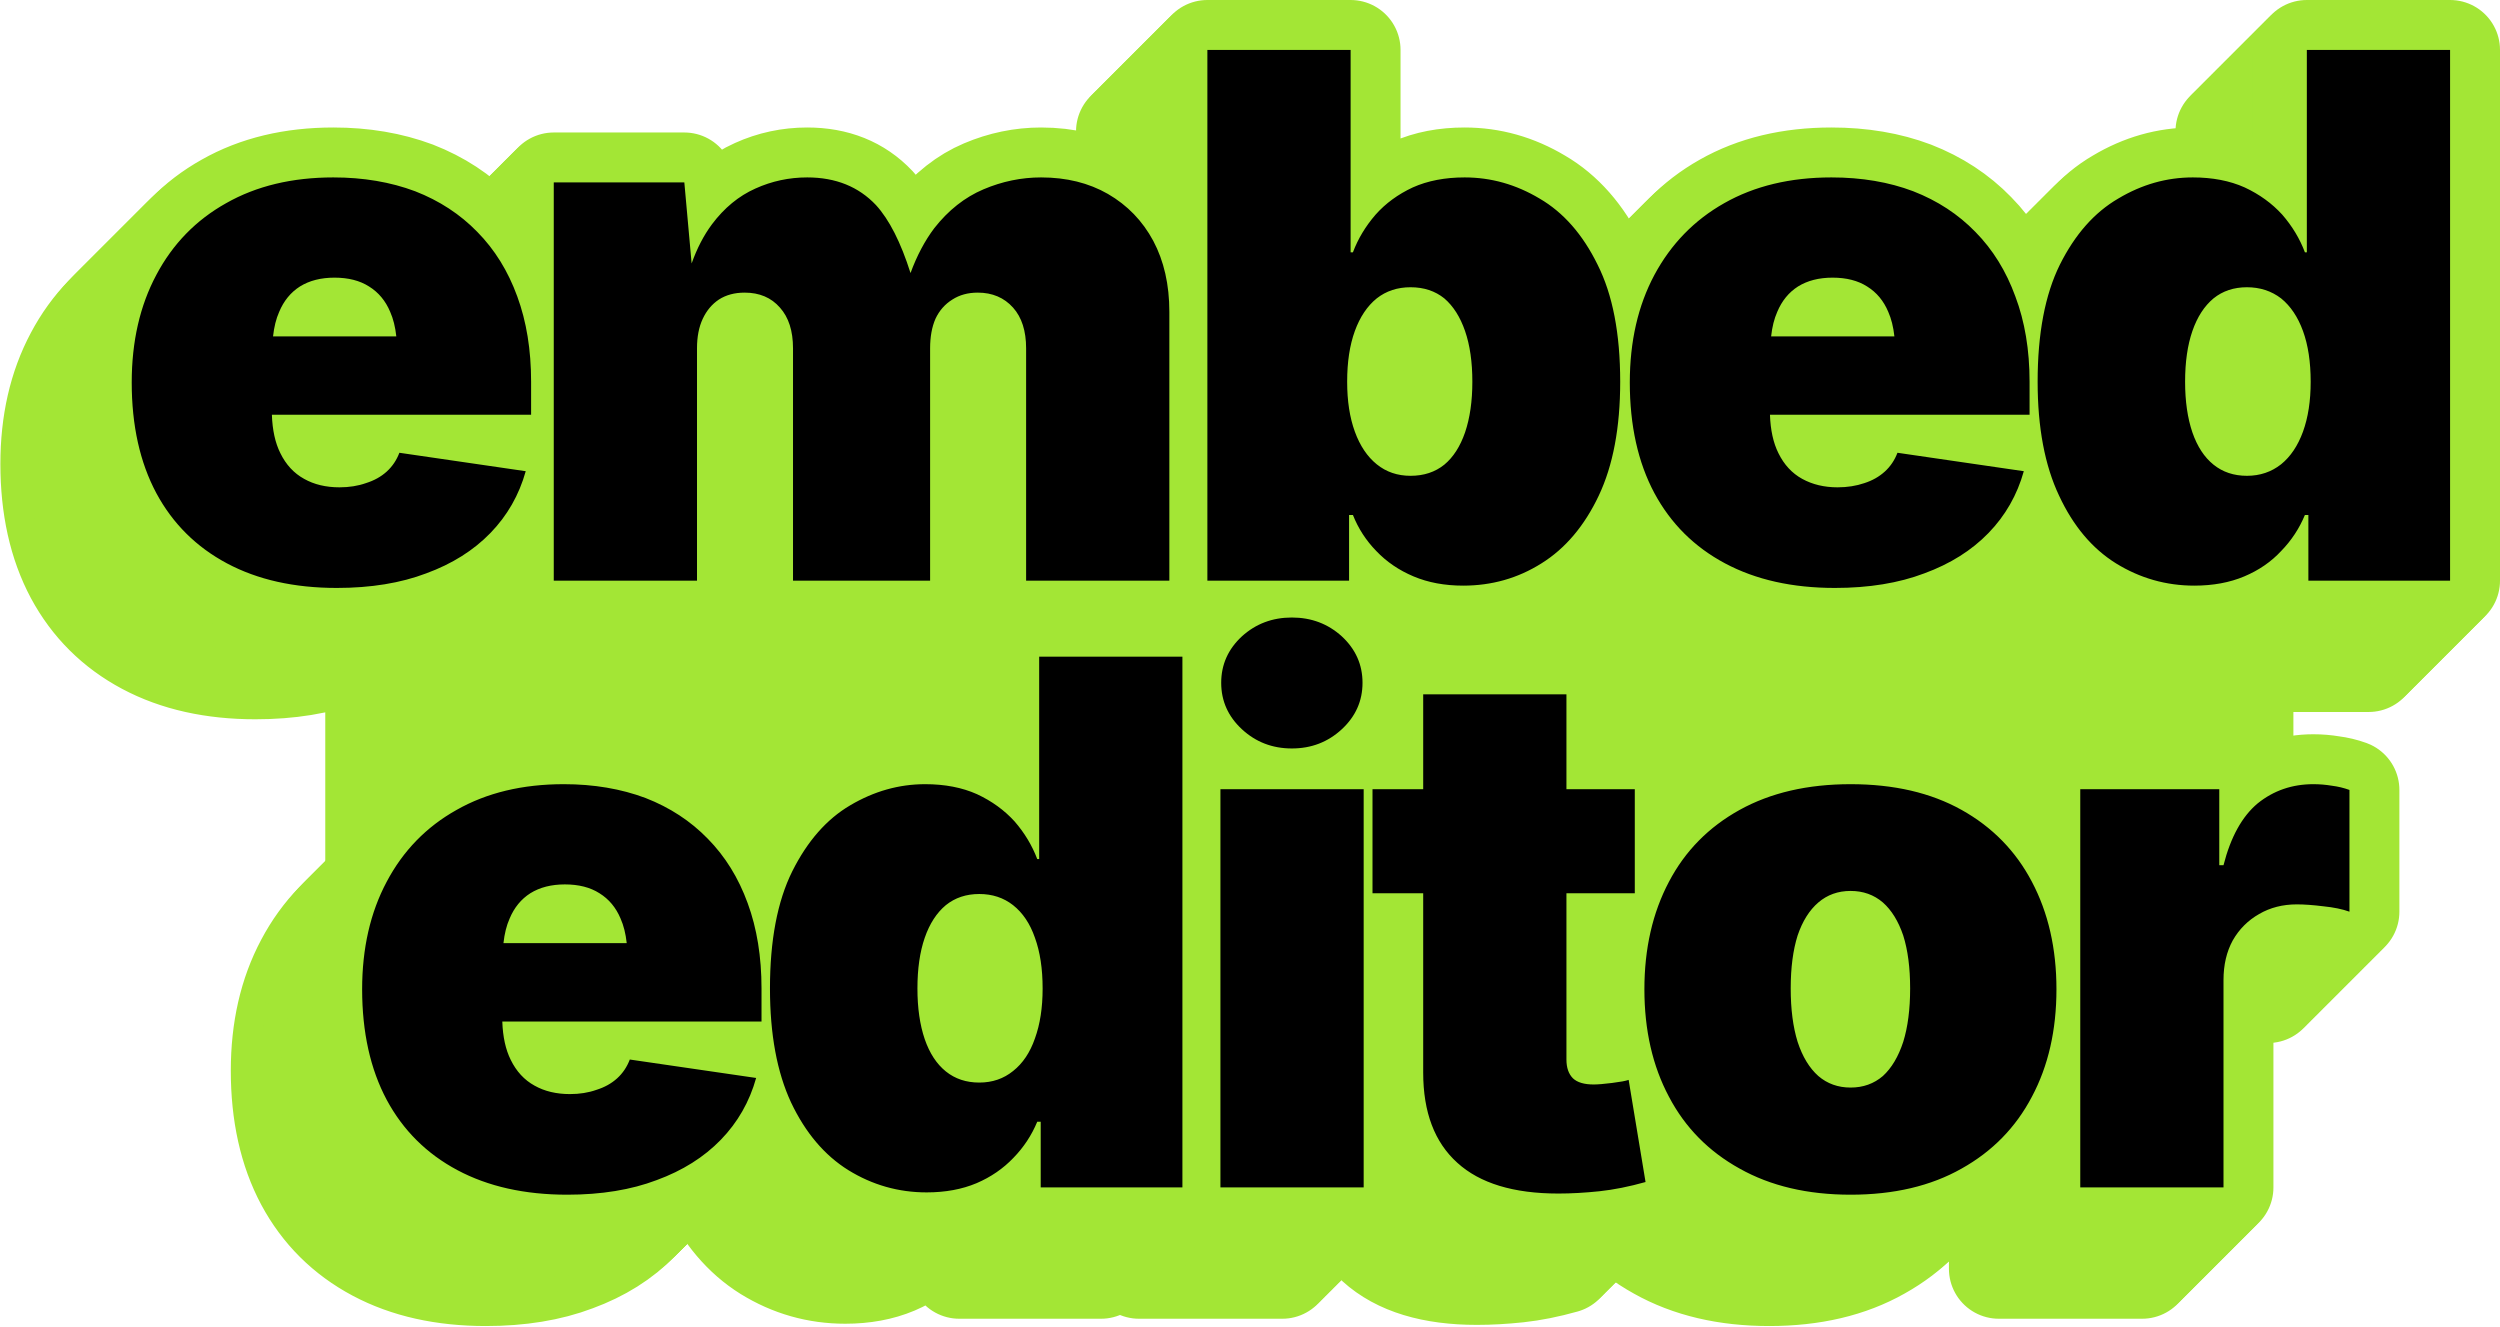
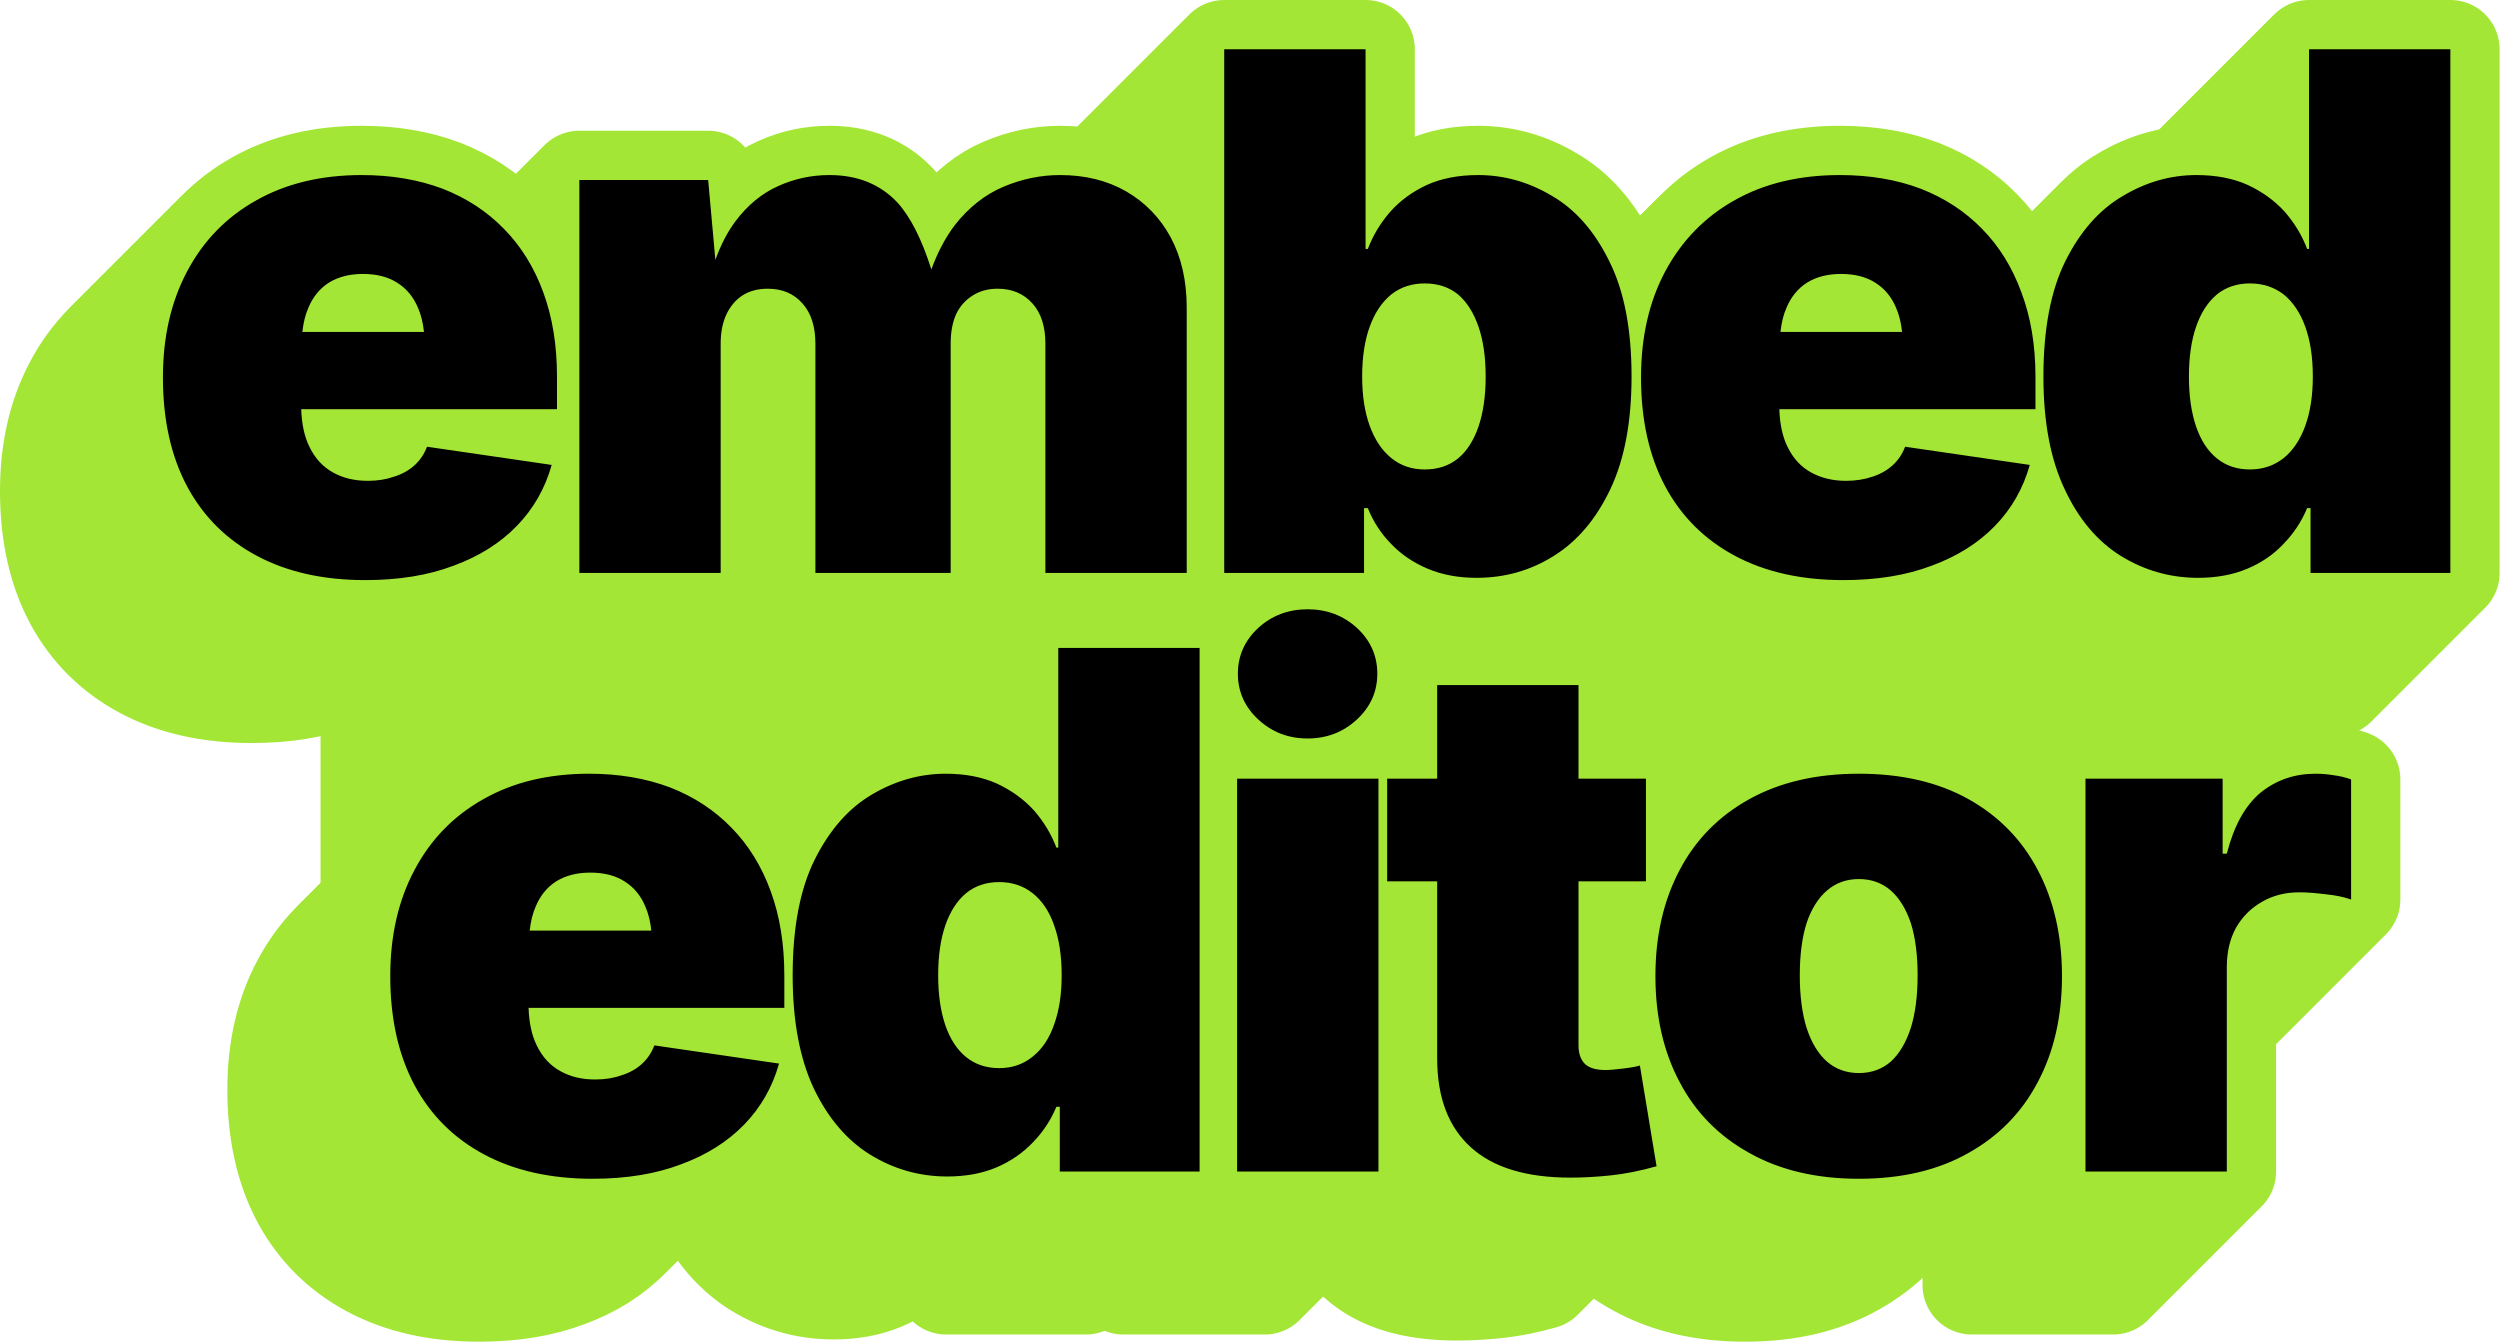
- <svg xmlns="http://www.w3.org/2000/svg" viewBox="-28.5 -151.2 651 345.3" width="651" height="345.3">
+ <svg xmlns="http://www.w3.org/2000/svg" viewBox="-37.2 -151.2 659.8 354.1" width="659.8" height="354.1">
  <defs>
    <path id="ink" d="M59.2 1.9L59.2 1.9Q42.6 1.9 30.6-4.5Q18.6-10.9 12.2-22.8Q5.8-34.8 5.8-51.6L5.8-51.6Q5.8-67.6 12.2-79.6Q18.6-91.7 30.4-98.3Q42.2-105.0 58.3-105.0L58.3-105.0Q70.0-105.0 79.6-101.4Q89.1-97.7 95.8-90.8Q102.6-83.9 106.2-74.0Q109.8-64.2 109.8-51.8L109.8-51.8L109.8-43.2L42.3-43.2Q42.5-37.2 44.5-33.2L44.5-33.2Q46.7-28.7 50.7-26.5Q54.6-24.3 59.9-24.3L59.9-24.3Q63.7-24.3 66.8-25.4Q70.0-26.4 72.2-28.4Q74.4-30.4 75.5-33.3L75.5-33.3L108.4-28.5Q105.8-19.2 99.2-12.4Q92.6-5.6 82.5-1.9Q72.5 1.9 59.2 1.9ZM42.6-63.6L42.6-63.6L74.7-63.6Q74.3-67.3 73.1-70.0L73.1-70.0Q71.3-74.3 67.6-76.6Q64.0-78.9 58.6-78.9Q53.3-78.9 49.6-76.6Q46.0-74.3 44.2-70.0L44.2-70.0Q43.0-67.3 42.6-63.6ZM153.0 0L115.7 0L115.7-103.7L149.7-103.7L151.6-82.6Q153.7-88.5 156.9-92.8L156.9-92.8Q161.7-99.2 168.2-102.1Q174.6-105.0 181.7-105.0L181.7-105.0Q192.8-105.0 199.6-97.8L199.6-97.8Q204.8-92.1 208.6-80.1L208.6-80.1Q211.1-86.9 214.8-91.8L214.8-91.8Q220.3-98.8 227.6-101.9Q234.9-105.0 242.6-105.0L242.6-105.0Q252.5-105.0 260.0-100.7Q267.6-96.3 271.8-88.5Q276-80.6 276-70.0L276-70.0L276 0L238.7 0L238.7-60.5Q238.7-67.3 235.3-71.1Q231.8-75.0 226.1-75.0L226.1-75.0Q222.3-75.0 219.5-73.2Q216.6-71.4 215.1-68.2Q213.7-65.0 213.7-60.5L213.7-60.5L213.7 0L178.0 0L178.0-60.5Q178.0-67.3 174.6-71.1Q171.2-75.0 165.4-75.0L165.4-75.0Q161.5-75.0 158.7-73.2Q156.0-71.4 154.5-68.2Q153.0-65.0 153.0-60.5L153.0-60.5L153.0 0ZM352.5 1.3L352.5 1.3Q345.3 1.3 339.6-1.1Q333.9-3.5 329.9-7.7Q325.9-11.8 323.8-17.1L323.8-17.1L322.8-17.1L322.8 0L285.9 0L285.9-138.2L323.2-138.2L323.2-85.5L323.8-85.5Q325.8-90.8 329.7-95.3Q333.6-99.7 339.4-102.4Q345.2-105.0 352.9-105.0L352.9-105.0Q363.2-105.0 372.4-99.5Q381.7-94.1 387.5-82.3Q393.4-70.6 393.4-51.8L393.4-51.8Q393.4-33.9 387.8-22.1Q382.2-10.3 372.9-4.5Q363.7 1.3 352.5 1.3ZM338.8-27.3L338.8-27.3Q344.0-27.3 347.6-30.2Q351.1-33.1 353.0-38.6Q354.9-44.2 354.9-51.8L354.9-51.8Q354.9-59.5 353.0-65.0Q351.1-70.5 347.6-73.5Q344.0-76.4 338.8-76.4L338.8-76.4Q333.7-76.4 330.0-73.5Q326.3-70.5 324.3-65.0Q322.3-59.5 322.3-51.8L322.3-51.8Q322.3-44.3 324.3-38.8Q326.3-33.3 330.0-30.3Q333.7-27.3 338.8-27.3ZM449.3 1.9L449.3 1.9Q432.7 1.9 420.7-4.5Q408.7-10.9 402.3-22.8Q395.9-34.8 395.9-51.6L395.9-51.6Q395.9-67.6 402.3-79.6Q408.8-91.7 420.5-98.3Q432.3-105.0 448.4-105.0L448.4-105.0Q460.2-105.0 469.7-101.4Q479.2-97.7 485.9-90.8Q492.7-83.9 496.3-74.0Q500.0-64.2 500.0-51.8L500.0-51.8L500.0-43.2L432.4-43.2Q432.6-37.2 434.6-33.2L434.6-33.2Q436.8-28.7 440.8-26.5Q444.8-24.3 450.0-24.3L450.0-24.3Q453.8-24.3 457.0-25.4Q460.1-26.4 462.3-28.4Q464.5-30.4 465.6-33.3L465.6-33.3L498.5-28.5Q495.9-19.2 489.3-12.4Q482.7-5.6 472.6-1.9Q462.6 1.9 449.3 1.9ZM432.7-63.6L432.7-63.6L464.8-63.6Q464.4-67.3 463.2-70.0L463.2-70.0Q461.4-74.3 457.7-76.6Q454.1-78.9 448.7-78.9Q443.4-78.9 439.7-76.6Q436.1-74.3 434.3-70.0L434.3-70.0Q433.1-67.3 432.7-63.6ZM542.9 1.3L542.9 1.3Q531.9 1.3 522.5-4.5Q513.2-10.3 507.7-22.1Q502.1-33.9 502.1-51.8L502.1-51.8Q502.1-70.6 507.9-82.3Q513.8-94.1 523.1-99.5Q532.3-105.0 542.5-105.0L542.5-105.0Q550.2-105.0 556.0-102.4Q561.8-99.7 565.8-95.3Q569.7-90.8 571.7-85.5L571.7-85.5L572.2-85.5L572.2-138.2L609.5-138.2L609.5 0L572.6 0L572.6-17.1L571.7-17.1Q569.5-11.8 565.5-7.7Q561.6-3.5 555.9-1.1Q550.2 1.3 542.9 1.3ZM556.6-27.3L556.6-27.3Q561.7-27.3 565.5-30.3Q569.2-33.3 571.2-38.8Q573.2-44.3 573.2-51.8L573.2-51.8Q573.2-59.5 571.2-65.0Q569.2-70.5 565.5-73.5Q561.7-76.4 556.6-76.4L556.6-76.4Q551.5-76.4 547.9-73.5Q544.3-70.5 542.4-65.0Q540.5-59.5 540.5-51.8L540.5-51.8Q540.5-44.2 542.4-38.6Q544.3-33.1 547.9-30.2Q551.5-27.3 556.6-27.3ZM119.2 159.9L119.2 159.9Q102.6 159.9 90.6 153.5Q78.6 147.1 72.2 135.2Q65.8 123.2 65.8 106.4L65.8 106.4Q65.8 90.4 72.2 78.4Q78.6 66.3 90.4 59.7Q102.2 53.0 118.3 53.0L118.3 53.0Q130.0 53.0 139.6 56.6Q149.1 60.3 155.8 67.2Q162.6 74.1 166.2 84.0Q169.8 93.8 169.8 106.2L169.8 106.2L169.8 114.8L102.3 114.8Q102.5 120.8 104.5 124.8L104.5 124.8Q106.7 129.3 110.7 131.5Q114.6 133.7 119.9 133.7L119.9 133.7Q123.7 133.7 126.8 132.6Q130.0 131.6 132.2 129.6Q134.4 127.6 135.5 124.7L135.5 124.7L168.4 129.5Q165.8 138.8 159.2 145.6Q152.6 152.4 142.5 156.1Q132.5 159.9 119.2 159.9ZM102.6 94.4L102.6 94.4L134.7 94.4Q134.3 90.7 133.1 88.0L133.1 88.0Q131.3 83.7 127.6 81.4Q124.0 79.1 118.6 79.1Q113.3 79.1 109.6 81.4Q106.0 83.7 104.2 88.0L104.2 88.0Q103.0 90.7 102.6 94.4ZM212.8 159.3L212.8 159.3Q201.8 159.3 192.4 153.5Q183.1 147.7 177.5 135.9Q172.0 124.1 172.0 106.2L172.0 106.2Q172.0 87.4 177.8 75.7Q183.7 63.9 192.9 58.5Q202.2 53.0 212.4 53.0L212.4 53.0Q220.1 53.0 225.9 55.6Q231.7 58.3 235.7 62.7Q239.6 67.2 241.6 72.5L241.6 72.5L242.1 72.5L242.1 19.8L279.4 19.8L279.4 158L242.5 158L242.5 140.9L241.6 140.9Q239.4 146.2 235.4 150.3Q231.4 154.5 225.8 156.9Q220.1 159.3 212.8 159.3ZM226.5 130.7L226.5 130.7Q231.6 130.7 235.3 127.7Q239.1 124.7 241.0 119.2Q243.0 113.7 243.0 106.2L243.0 106.2Q243.0 98.5 241.0 93.0Q239.1 87.5 235.3 84.5Q231.6 81.6 226.5 81.6L226.5 81.6Q221.4 81.6 217.8 84.5Q214.2 87.5 212.3 93.0Q210.4 98.5 210.4 106.2L210.4 106.2Q210.4 113.8 212.3 119.4Q214.2 124.9 217.8 127.8Q221.4 130.7 226.5 130.7ZM326.6 158L289.3 158L289.3 54.3L326.6 54.3L326.6 158ZM307.9 43.7L307.9 43.7Q300.3 43.7 294.9 38.7Q289.5 33.7 289.5 26.6L289.5 26.6Q289.5 19.5 294.9 14.5Q300.3 9.6 307.9 9.6L307.9 9.6Q315.5 9.6 320.9 14.5Q326.3 19.5 326.3 26.6L326.3 26.6Q326.3 33.7 320.9 38.7Q315.5 43.7 307.9 43.7ZM379.4 54.3L397.2 54.3L397.2 81.4L379.4 81.4L379.4 124.7Q379.4 127.9 381.1 129.6Q382.8 131.2 386.5 131.2L386.5 131.2Q388.1 131.2 391.3 130.8Q394.5 130.4 395.6 130.0L395.6 130.0L400.0 156.6Q393.6 158.4 388.0 159.0Q382.3 159.6 377.3 159.6L377.3 159.6Q359.8 159.6 351.0 151.6Q342.1 143.6 342.1 128.1L342.1 128.1L342.1 81.4L328.9 81.4L328.9 54.3L342.1 54.3L342.1 29.6L379.4 29.6L379.4 54.3ZM453.4 159.9L453.4 159.9Q436.6 159.9 424.5 153.1Q412.4 146.4 406.1 134.4Q399.7 122.4 399.7 106.4L399.7 106.4Q399.7 90.5 406.1 78.4Q412.4 66.4 424.5 59.7Q436.6 53.0 453.4 53.0L453.4 53.0Q470.3 53.0 482.3 59.7Q494.3 66.4 500.6 78.4Q507.0 90.5 507.0 106.4L507.0 106.4Q507.0 122.4 500.6 134.4Q494.3 146.4 482.3 153.1Q470.3 159.9 453.4 159.9ZM453.4 132.0L453.4 132.0Q458.3 132.0 461.8 129.0Q465.2 125.9 467.1 120.1Q468.9 114.3 468.9 106.2L468.9 106.2Q468.9 98.1 467.1 92.4Q465.2 86.8 461.8 83.8Q458.3 80.8 453.4 80.8L453.4 80.8Q448.5 80.8 445.0 83.8Q441.5 86.8 439.6 92.4Q437.8 98.1 437.8 106.2L437.8 106.2Q437.8 114.3 439.6 120.1Q441.5 125.9 445.0 129.0Q448.5 132.0 453.4 132.0ZM550.5 158L513.2 158L513.2 54.3L549.4 54.3L549.4 74.1L550.5 74.1Q553.3 63.1 559.4 58.0Q565.6 53.0 573.9 53.0L573.9 53.0Q576.3 53.0 578.7 53.4Q581.1 53.7 583.3 54.5L583.3 54.5L583.3 86.2Q580.5 85.2 576.5 84.8Q572.5 84.3 569.6 84.3L569.6 84.3Q564.1 84.3 559.8 86.8Q555.4 89.3 552.9 93.7Q550.5 98.1 550.5 104.0L550.5 104.0L550.5 158ZM90.4-30.4L555.7-30.4L555.7 63L90.4 63Z" fill="#A3E635" stroke="#A3E635" stroke-width="26" stroke-linejoin="round" />
  </defs>
-   <use href="#ink" transform="translate(-21.2 21.2)" />
-   <use href="#ink" transform="translate(-20.2 20.2)" />
-   <use href="#ink" transform="translate(-19.1 19.1)" />
+   <use href="#ink" transform="translate(-30 30)" />
+   <use href="#ink" transform="translate(-28.5 28.5)" />
+   <use href="#ink" transform="translate(-27 27)" />
+   <use href="#ink" transform="translate(-25.5 25.5)" />
+   <use href="#ink" transform="translate(-24 24)" />
+   <use href="#ink" transform="translate(-22.5 22.5)" />
+   <use href="#ink" transform="translate(-21 21)" />
+   <use href="#ink" transform="translate(-19.5 19.5)" />
  <use href="#ink" transform="translate(-18 18)" />
-   <use href="#ink" transform="translate(-17 17)" />
-   <use href="#ink" transform="translate(-15.9 15.9)" />
-   <use href="#ink" transform="translate(-14.8 14.8)" />
-   <use href="#ink" transform="translate(-13.8 13.8)" />
-   <use href="#ink" transform="translate(-12.7 12.7)" />
-   <use href="#ink" transform="translate(-11.7 11.7)" />
-   <use href="#ink" transform="translate(-10.6 10.6)" />
-   <use href="#ink" transform="translate(-9.5 9.5)" />
-   <use href="#ink" transform="translate(-8.5 8.5)" />
-   <use href="#ink" transform="translate(-7.4 7.4)" />
-   <use href="#ink" transform="translate(-6.4 6.4)" />
-   <use href="#ink" transform="translate(-5.3 5.3)" />
-   <use href="#ink" transform="translate(-4.2 4.2)" />
-   <use href="#ink" transform="translate(-3.2 3.2)" />
-   <use href="#ink" transform="translate(-2.1 2.1)" />
-   <use href="#ink" transform="translate(-1.1 1.1)" />
+   <use href="#ink" transform="translate(-16.5 16.5)" />
+   <use href="#ink" transform="translate(-15 15)" />
+   <use href="#ink" transform="translate(-13.5 13.5)" />
+   <use href="#ink" transform="translate(-12 12)" />
+   <use href="#ink" transform="translate(-10.5 10.5)" />
+   <use href="#ink" transform="translate(-9 9)" />
+   <use href="#ink" transform="translate(-7.5 7.5)" />
+   <use href="#ink" transform="translate(-6 6)" />
+   <use href="#ink" transform="translate(-4.5 4.5)" />
+   <use href="#ink" transform="translate(-3 3)" />
+   <use href="#ink" transform="translate(-1.5 1.5)" />
  <use href="#ink" />
  <path d="M59.2 1.9L59.2 1.9Q42.6 1.9 30.6-4.5Q18.6-10.9 12.2-22.8Q5.8-34.8 5.8-51.6L5.8-51.6Q5.8-67.6 12.2-79.6Q18.6-91.7 30.4-98.3Q42.2-105.0 58.3-105.0L58.3-105.0Q70.0-105.0 79.6-101.4Q89.1-97.7 95.8-90.8Q102.6-83.9 106.2-74.0Q109.8-64.2 109.8-51.8L109.8-51.8L109.8-43.2L42.3-43.2Q42.5-37.2 44.5-33.2L44.5-33.2Q46.7-28.7 50.7-26.5Q54.6-24.3 59.9-24.3L59.9-24.3Q63.7-24.3 66.8-25.4Q70.0-26.4 72.2-28.4Q74.4-30.4 75.5-33.3L75.5-33.3L108.4-28.5Q105.8-19.2 99.2-12.4Q92.6-5.6 82.5-1.9Q72.5 1.9 59.2 1.9ZM42.6-63.6L42.6-63.6L74.7-63.6Q74.3-67.3 73.1-70.0L73.1-70.0Q71.3-74.3 67.6-76.6Q64.0-78.9 58.6-78.9Q53.3-78.9 49.6-76.6Q46.0-74.3 44.2-70.0L44.2-70.0Q43.0-67.3 42.6-63.6ZM153.0 0L115.7 0L115.7-103.7L149.7-103.7L151.6-82.6Q153.7-88.5 156.9-92.8L156.9-92.8Q161.7-99.2 168.2-102.1Q174.6-105.0 181.7-105.0L181.7-105.0Q192.8-105.0 199.6-97.8L199.6-97.8Q204.8-92.1 208.6-80.1L208.6-80.1Q211.1-86.9 214.8-91.8L214.8-91.8Q220.3-98.8 227.6-101.9Q234.9-105.0 242.6-105.0L242.6-105.0Q252.5-105.0 260.0-100.7Q267.6-96.3 271.8-88.5Q276-80.6 276-70.0L276-70.0L276 0L238.7 0L238.7-60.5Q238.7-67.3 235.3-71.1Q231.8-75.0 226.1-75.0L226.1-75.0Q222.3-75.0 219.5-73.2Q216.6-71.4 215.1-68.2Q213.7-65.0 213.7-60.5L213.7-60.5L213.7 0L178.0 0L178.0-60.5Q178.0-67.3 174.6-71.1Q171.2-75.0 165.4-75.0L165.4-75.0Q161.5-75.0 158.7-73.2Q156.0-71.4 154.5-68.2Q153.0-65.0 153.0-60.5L153.0-60.5L153.0 0ZM352.5 1.3L352.5 1.3Q345.3 1.3 339.6-1.1Q333.9-3.5 329.9-7.7Q325.9-11.8 323.8-17.1L323.8-17.1L322.8-17.1L322.8 0L285.9 0L285.9-138.2L323.2-138.2L323.2-85.5L323.8-85.5Q325.8-90.8 329.7-95.3Q333.6-99.7 339.4-102.4Q345.2-105.0 352.9-105.0L352.9-105.0Q363.2-105.0 372.4-99.5Q381.7-94.1 387.5-82.3Q393.4-70.6 393.4-51.8L393.4-51.8Q393.4-33.9 387.8-22.1Q382.2-10.3 372.9-4.5Q363.7 1.3 352.5 1.3ZM338.8-27.3L338.8-27.3Q344.0-27.3 347.6-30.2Q351.1-33.1 353.0-38.6Q354.9-44.2 354.9-51.8L354.9-51.8Q354.9-59.5 353.0-65.0Q351.1-70.5 347.6-73.5Q344.0-76.4 338.8-76.4L338.8-76.4Q333.7-76.4 330.0-73.5Q326.3-70.5 324.3-65.0Q322.3-59.5 322.3-51.8L322.3-51.8Q322.3-44.3 324.3-38.8Q326.3-33.3 330.0-30.3Q333.7-27.3 338.8-27.3ZM449.3 1.9L449.3 1.9Q432.7 1.9 420.7-4.5Q408.7-10.9 402.3-22.8Q395.9-34.8 395.9-51.6L395.9-51.6Q395.9-67.6 402.3-79.6Q408.8-91.7 420.5-98.3Q432.3-105.0 448.4-105.0L448.4-105.0Q460.2-105.0 469.7-101.4Q479.2-97.7 485.9-90.8Q492.7-83.9 496.3-74.0Q500.0-64.2 500.0-51.8L500.0-51.8L500.0-43.2L432.4-43.2Q432.6-37.2 434.6-33.2L434.6-33.2Q436.8-28.7 440.8-26.5Q444.8-24.3 450.0-24.3L450.0-24.3Q453.8-24.3 457.0-25.4Q460.1-26.4 462.3-28.4Q464.5-30.4 465.6-33.3L465.6-33.3L498.5-28.5Q495.9-19.2 489.3-12.4Q482.7-5.6 472.6-1.9Q462.6 1.9 449.3 1.9ZM432.7-63.6L432.7-63.6L464.8-63.6Q464.4-67.3 463.2-70.0L463.2-70.0Q461.4-74.3 457.7-76.6Q454.1-78.9 448.7-78.9Q443.4-78.9 439.7-76.6Q436.1-74.3 434.3-70.0L434.3-70.0Q433.1-67.3 432.7-63.6ZM542.9 1.3L542.9 1.3Q531.9 1.3 522.5-4.5Q513.2-10.3 507.7-22.1Q502.1-33.9 502.1-51.8L502.1-51.8Q502.1-70.6 507.9-82.3Q513.8-94.1 523.1-99.5Q532.3-105.0 542.5-105.0L542.5-105.0Q550.2-105.0 556.0-102.4Q561.8-99.7 565.8-95.3Q569.7-90.8 571.7-85.5L571.7-85.5L572.2-85.5L572.2-138.2L609.5-138.2L609.5 0L572.6 0L572.6-17.1L571.7-17.1Q569.5-11.8 565.5-7.7Q561.6-3.5 555.9-1.1Q550.2 1.3 542.9 1.3ZM556.6-27.3L556.6-27.3Q561.7-27.3 565.5-30.3Q569.2-33.3 571.2-38.8Q573.2-44.3 573.2-51.8L573.2-51.8Q573.2-59.5 571.2-65.0Q569.2-70.5 565.5-73.5Q561.7-76.4 556.6-76.4L556.6-76.4Q551.5-76.4 547.9-73.5Q544.3-70.5 542.4-65.0Q540.5-59.5 540.5-51.8L540.5-51.8Q540.5-44.2 542.4-38.6Q544.3-33.1 547.9-30.2Q551.5-27.3 556.6-27.3ZM119.2 159.9L119.2 159.9Q102.6 159.9 90.6 153.5Q78.6 147.1 72.2 135.2Q65.8 123.2 65.8 106.4L65.8 106.4Q65.8 90.4 72.2 78.4Q78.6 66.3 90.4 59.7Q102.2 53.0 118.3 53.0L118.3 53.0Q130.0 53.0 139.6 56.6Q149.1 60.3 155.8 67.2Q162.6 74.1 166.2 84.0Q169.8 93.8 169.8 106.2L169.8 106.2L169.8 114.8L102.3 114.8Q102.5 120.8 104.5 124.8L104.5 124.8Q106.7 129.3 110.7 131.5Q114.6 133.7 119.9 133.7L119.9 133.7Q123.7 133.7 126.8 132.6Q130.0 131.6 132.2 129.6Q134.4 127.6 135.5 124.7L135.5 124.7L168.4 129.5Q165.8 138.8 159.2 145.6Q152.6 152.4 142.5 156.1Q132.5 159.9 119.2 159.9ZM102.6 94.4L102.6 94.4L134.7 94.4Q134.3 90.7 133.1 88.0L133.1 88.0Q131.3 83.7 127.6 81.4Q124.0 79.1 118.6 79.1Q113.3 79.1 109.6 81.4Q106.0 83.7 104.2 88.0L104.2 88.0Q103.0 90.7 102.6 94.4ZM212.8 159.3L212.8 159.3Q201.8 159.3 192.4 153.5Q183.1 147.7 177.5 135.9Q172.0 124.1 172.0 106.2L172.0 106.2Q172.0 87.4 177.8 75.7Q183.7 63.9 192.9 58.5Q202.2 53.0 212.4 53.0L212.4 53.0Q220.1 53.0 225.9 55.6Q231.7 58.3 235.7 62.7Q239.6 67.2 241.6 72.5L241.6 72.5L242.1 72.5L242.1 19.8L279.4 19.8L279.4 158L242.5 158L242.5 140.9L241.6 140.9Q239.4 146.2 235.4 150.3Q231.4 154.5 225.8 156.9Q220.1 159.3 212.8 159.3ZM226.5 130.7L226.5 130.7Q231.6 130.7 235.3 127.7Q239.1 124.7 241.0 119.2Q243.0 113.7 243.0 106.2L243.0 106.2Q243.0 98.5 241.0 93.0Q239.1 87.5 235.3 84.5Q231.6 81.6 226.5 81.6L226.5 81.6Q221.4 81.6 217.8 84.5Q214.2 87.5 212.3 93.0Q210.4 98.5 210.4 106.2L210.4 106.2Q210.4 113.8 212.3 119.4Q214.2 124.9 217.8 127.8Q221.4 130.7 226.5 130.7ZM326.6 158L289.3 158L289.3 54.3L326.6 54.3L326.6 158ZM307.9 43.7L307.9 43.7Q300.3 43.7 294.9 38.7Q289.5 33.7 289.5 26.6L289.5 26.6Q289.5 19.5 294.9 14.5Q300.3 9.6 307.9 9.6L307.9 9.6Q315.5 9.6 320.9 14.5Q326.3 19.5 326.3 26.6L326.3 26.6Q326.3 33.7 320.9 38.7Q315.5 43.7 307.9 43.7ZM379.4 54.3L397.2 54.3L397.2 81.4L379.4 81.4L379.4 124.7Q379.4 127.9 381.1 129.6Q382.8 131.2 386.5 131.2L386.5 131.2Q388.1 131.2 391.3 130.8Q394.5 130.4 395.6 130.0L395.6 130.0L400.0 156.6Q393.6 158.4 388.0 159.0Q382.3 159.6 377.3 159.6L377.3 159.6Q359.8 159.6 351.0 151.6Q342.1 143.6 342.1 128.1L342.1 128.1L342.1 81.4L328.9 81.4L328.9 54.3L342.1 54.3L342.1 29.6L379.4 29.6L379.4 54.3ZM453.4 159.9L453.4 159.9Q436.6 159.9 424.5 153.1Q412.4 146.4 406.1 134.4Q399.7 122.4 399.7 106.4L399.7 106.4Q399.7 90.5 406.1 78.4Q412.4 66.4 424.5 59.7Q436.6 53.0 453.4 53.0L453.4 53.0Q470.3 53.0 482.3 59.7Q494.3 66.4 500.6 78.4Q507.0 90.5 507.0 106.4L507.0 106.4Q507.0 122.4 500.6 134.4Q494.3 146.4 482.3 153.1Q470.3 159.9 453.4 159.9ZM453.4 132.0L453.4 132.0Q458.3 132.0 461.8 129.0Q465.2 125.9 467.1 120.1Q468.9 114.3 468.9 106.2L468.9 106.2Q468.9 98.1 467.1 92.4Q465.2 86.8 461.8 83.8Q458.3 80.8 453.4 80.8L453.4 80.8Q448.5 80.8 445.0 83.8Q441.5 86.8 439.6 92.4Q437.8 98.1 437.8 106.2L437.8 106.2Q437.8 114.3 439.6 120.1Q441.5 125.9 445.0 129.0Q448.5 132.0 453.4 132.0ZM550.5 158L513.2 158L513.2 54.3L549.4 54.3L549.4 74.1L550.5 74.1Q553.3 63.1 559.4 58.0Q565.6 53.0 573.9 53.0L573.9 53.0Q576.3 53.0 578.7 53.4Q581.1 53.7 583.3 54.5L583.3 54.5L583.3 86.2Q580.5 85.2 576.5 84.8Q572.5 84.3 569.6 84.3L569.6 84.3Q564.1 84.3 559.8 86.8Q555.4 89.3 552.9 93.7Q550.5 98.1 550.5 104.0L550.5 104.0L550.5 158Z" fill="#000000" />
</svg>
